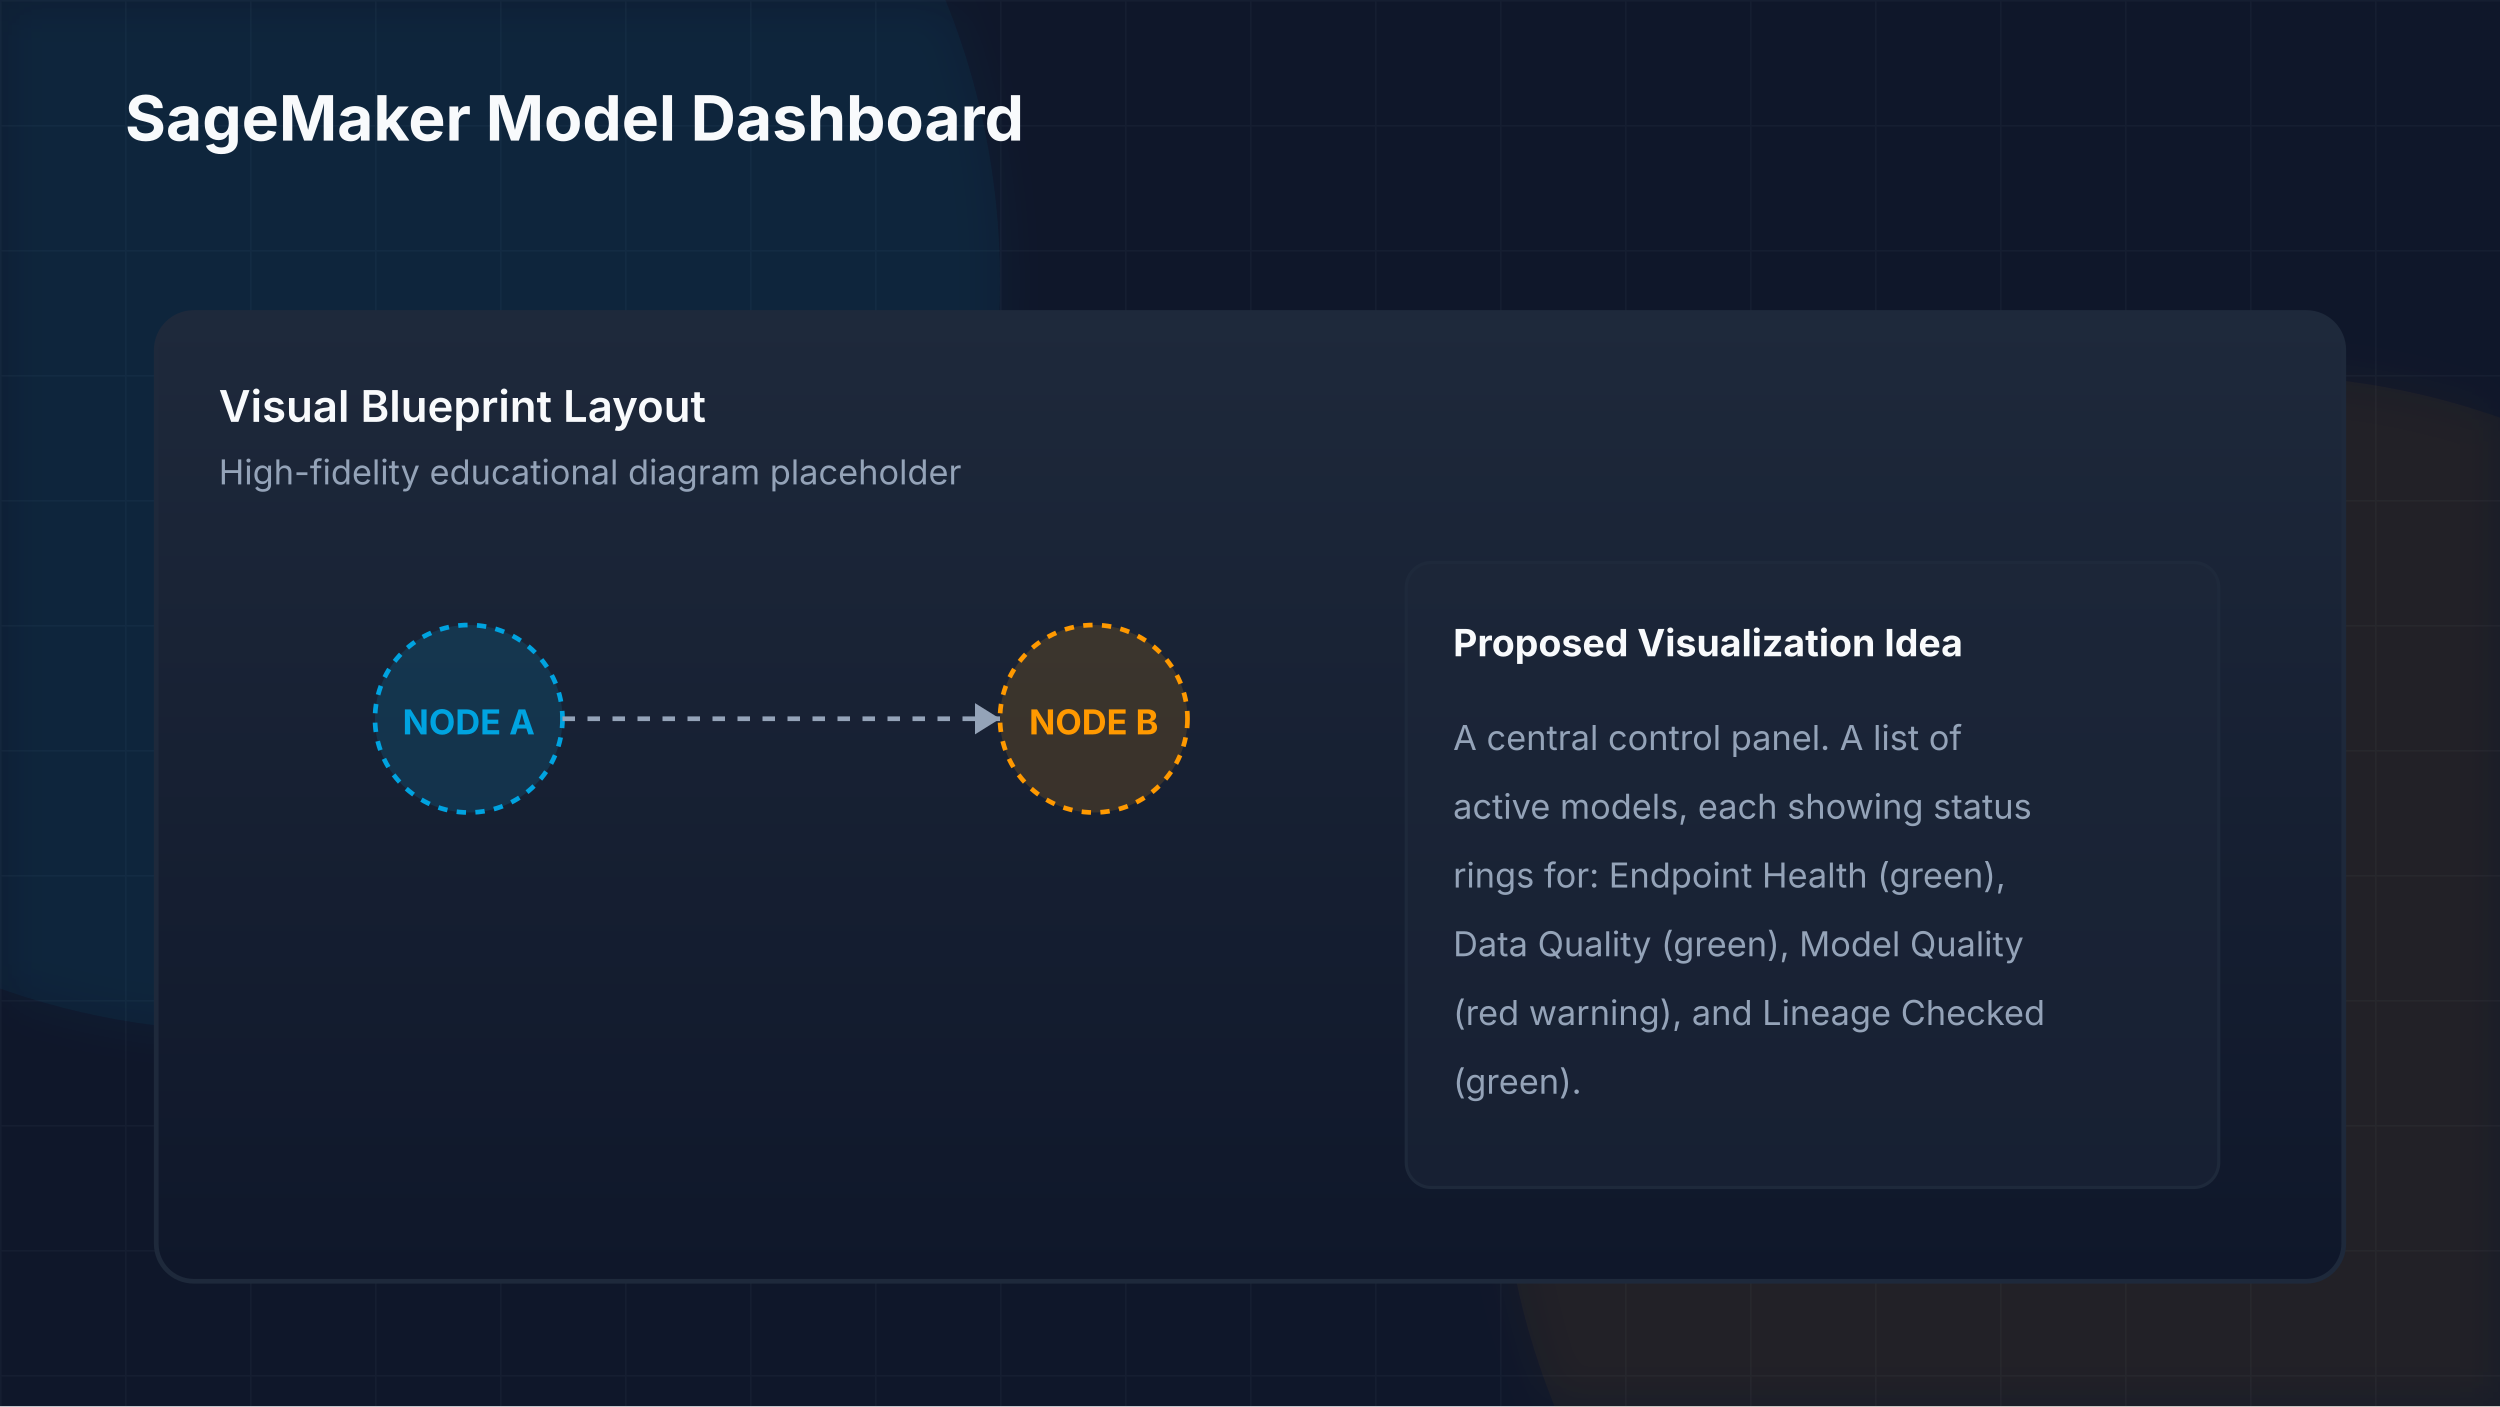
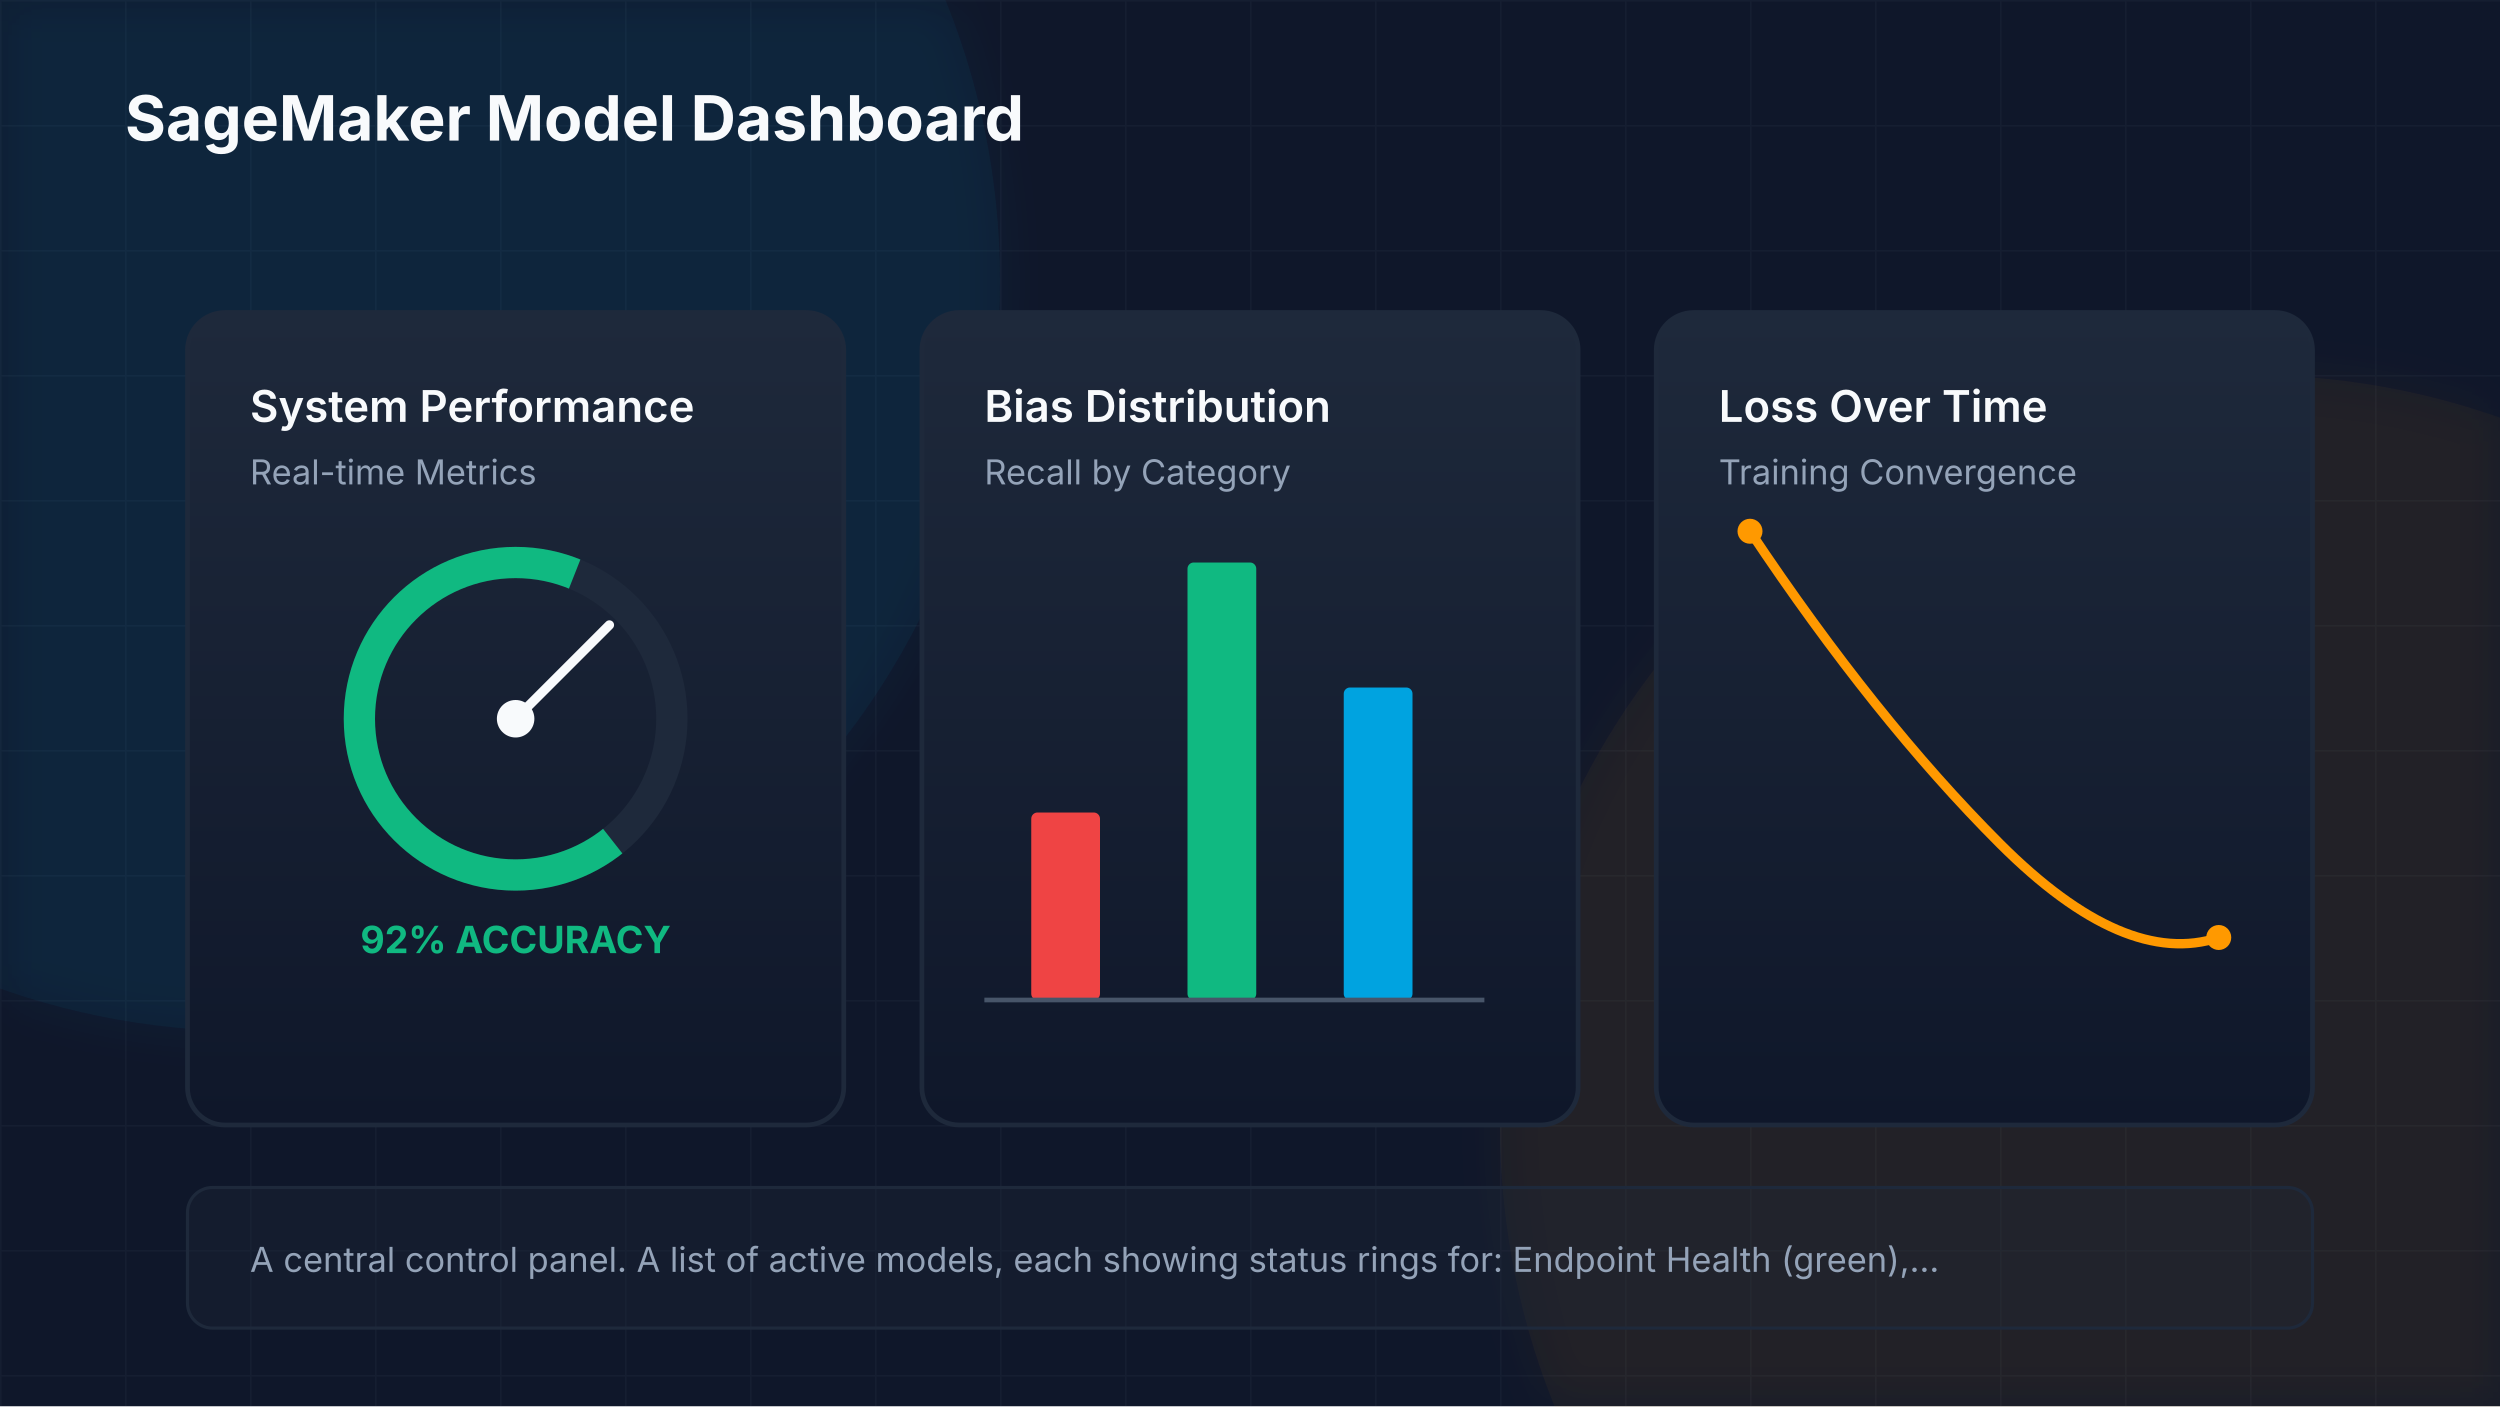
<svg xmlns="http://www.w3.org/2000/svg" viewBox="0 0 800 450" width="100%" height="100%">
  <defs>
    <linearGradient id="aws-orange" x1="0%" y1="0%" x2="100%" y2="100%">
      <stop offset="0%" stop-color="#FF9900" />
      <stop offset="100%" stop-color="#FFC400" />
    </linearGradient>
    <linearGradient id="cloud-blue" x1="0%" y1="0%" x2="100%" y2="100%">
      <stop offset="0%" stop-color="#00A3E0" />
      <stop offset="100%" stop-color="#1D70B8" />
    </linearGradient>
    <linearGradient id="success-green" x1="0%" y1="0%" x2="100%" y2="100%">
      <stop offset="0%" stop-color="#10B981" />
      <stop offset="100%" stop-color="#059669" />
    </linearGradient>
    <linearGradient id="alert-red" x1="0%" y1="0%" x2="100%" y2="100%">
      <stop offset="0%" stop-color="#EF4444" />
      <stop offset="100%" stop-color="#DC2626" />
    </linearGradient>
    <linearGradient id="warning-gold" x1="0%" y1="0%" x2="100%" y2="100%">
      <stop offset="0%" stop-color="#F59E0B" />
      <stop offset="100%" stop-color="#D97706" />
    </linearGradient>
    <linearGradient id="dark-card" x1="0%" y1="0%" x2="0%" y2="100%">
      <stop offset="0%" stop-color="#1E293B" />
      <stop offset="100%" stop-color="#0F172A" />
    </linearGradient>
    <linearGradient id="purple-glow" x1="0%" y1="0%" x2="100%" y2="100%">
      <stop offset="0%" stop-color="#8B5CF6" />
      <stop offset="100%" stop-color="#6D28D9" />
    </linearGradient>
    <filter id="glow-orange" x="-20%" y="-20%" width="140%" height="140%">
      <feGaussianBlur stdDeviation="8" result="blur" />
      <feComposite in="SourceGraphic" in2="blur" operator="over" />
    </filter>
    <filter id="glow-blue" x="-20%" y="-20%" width="140%" height="140%">
      <feGaussianBlur stdDeviation="8" result="blur" />
      <feComposite in="SourceGraphic" in2="blur" operator="over" />
    </filter>
    <pattern id="grid" width="40" height="40" patternUnits="userSpaceOnUse">
      <path d="M 40 0 L 0 0 0 40" fill="none" stroke="rgba(148, 163, 184, 0.05)" stroke-width="1" />
    </pattern>
  </defs>
  <rect width="800" height="450" fill="#0F172A" />
  <rect width="800" height="450" fill="url(#grid)" />
  <circle cx="80.0" cy="90.0" r="240.0" fill="rgba(0, 163, 224, 0.05)" filter="url(#glow-blue)" />
  <circle cx="720.0" cy="360.0" r="240.0" fill="rgba(255, 153, 0, 0.04)" filter="url(#glow-orange)" />
  <text x="40" y="45" font-family="Inter, system-ui, sans-serif" font-size="20" font-weight="700" fill="#F8FAFC">SageMaker Model Dashboard</text>
-   <rect x="50" y="100" width="700" height="310" rx="12" fill="url(#dark-card)" stroke="#1E293B" stroke-width="1.5" />
-   <text x="70" y="135" font-family="Inter, system-ui, sans-serif" font-size="14" font-weight="600" fill="#F8FAFC">Visual Blueprint Layout</text>
-   <text x="70" y="155" font-family="Inter, system-ui, sans-serif" font-size="11" fill="#94A3B8">High-fidelity educational diagram placeholder</text>
-   <g transform="translate(100, 180)">
-     <circle cx="50" cy="50" r="30" fill="rgba(0,163,224,0.15)" stroke="#00A3E0" stroke-dasharray="3,3" stroke-width="1.5" />
-     <text x="50" y="55" font-family="Inter" font-size="11" fill="#00A3E0" font-weight="700" text-anchor="middle">NODE A</text>
-     <circle cx="250" cy="50" r="30" fill="rgba(255,153,0,0.15)" stroke="#FF9900" stroke-dasharray="3,3" stroke-width="1.5" />
-     <text x="250" y="55" font-family="Inter" font-size="11" fill="#FF9900" font-weight="700" text-anchor="middle">NODE B</text>
-     <line x1="80" y1="50" x2="220" y2="50" stroke="#94A3B8" stroke-dasharray="4,4" stroke-width="1.5" />
-     <polygon points="220,50 212,45 212,55" fill="#94A3B8" />
-   </g>
-   <g transform="translate(450, 180)">
-     <rect x="0" y="0" width="260" height="200" rx="8" fill="rgba(30,41,59,0.5)" stroke="#1E293B" stroke-width="1" />
-     <text x="15" y="30" font-family="Inter" font-size="12" font-weight="700" fill="#F8FAFC">Proposed Visualization Idea</text>
-     <text x="15" y="60" font-family="Inter" font-size="11" fill="#94A3B8">A central control panel. A list of</text>
-     <text x="15" y="82" font-family="Inter" font-size="11" fill="#94A3B8">active models, each showing status</text>
-     <text x="15" y="104" font-family="Inter" font-size="11" fill="#94A3B8">rings for: Endpoint Health (green),</text>
-     <text x="15" y="126" font-family="Inter" font-size="11" fill="#94A3B8">Data Quality (green), Model Quality</text>
-     <text x="15" y="148" font-family="Inter" font-size="11" fill="#94A3B8">(red warning), and Lineage Checked</text>
-     <text x="15" y="170" font-family="Inter" font-size="11" fill="#94A3B8">(green).</text>
-   </g>
+   <rect x="60" y="100" width="210" height="260" rx="12" fill="url(#dark-card)" stroke="#1E293B" stroke-width="1.5" />
+   <text x="80" y="135" font-family="Inter, system-ui, sans-serif" font-size="14" font-weight="600" fill="#F8FAFC">System Performance</text>
+   <text x="80" y="155" font-family="Inter, system-ui, sans-serif" font-size="11" fill="#94A3B8">Real-time Metrics</text>
+   <circle cx="165" cy="230" r="50" fill="none" stroke="#1E293B" stroke-width="10" />
+   <circle cx="165" cy="230" r="50" fill="none" stroke="#10B981" stroke-width="10" stroke-dasharray="210 314" stroke-dashoffset="-45" />
+   <line x1="165" y1="230" x2="195" y2="200" stroke="#F8FAFC" stroke-width="3" stroke-linecap="round" />
+   <circle cx="165" cy="230" r="6" fill="#F8FAFC" />
+   <text x="165" y="305" font-family="Inter" font-size="12" font-weight="700" fill="#10B981" text-anchor="middle">92% ACCURACY</text>
+   <rect x="295" y="100" width="210" height="260" rx="12" fill="url(#dark-card)" stroke="#1E293B" stroke-width="1.5" />
+   <text x="315" y="135" font-family="Inter, system-ui, sans-serif" font-size="14" font-weight="600" fill="#F8FAFC">Bias Distribution</text>
+   <text x="315" y="155" font-family="Inter, system-ui, sans-serif" font-size="11" fill="#94A3B8">Recall by Category</text>
+   <rect x="330" y="260" width="22" height="60" rx="2" fill="#EF4444" />
+   <rect x="380" y="180" width="22" height="140" rx="2" fill="#10B981" />
+   <rect x="430" y="220" width="22" height="100" rx="2" fill="#00A3E0" />
+   <line x1="315" y1="320" x2="475" y2="320" stroke="#475569" stroke-width="1.5" />
+   <rect x="530" y="100" width="210" height="260" rx="12" fill="url(#dark-card)" stroke="#1E293B" stroke-width="1.5" />
+   <text x="550" y="135" font-family="Inter, system-ui, sans-serif" font-size="14" font-weight="600" fill="#F8FAFC">Loss Over Time</text>
+   <text x="550" y="155" font-family="Inter, system-ui, sans-serif" font-size="11" fill="#94A3B8">Training Convergence</text>
+   <path d="M 560,170 Q 600,230 640,270 T 710,300" fill="none" stroke="#FF9900" stroke-width="3" />
+   <circle cx="560" cy="170" r="4" fill="#FF9900" />
+   <circle cx="710" cy="300" r="4" fill="#FF9900" />
+   <rect x="60" y="380" width="680" height="45" rx="8" fill="rgba(30,41,59,0.3)" stroke="#1E293B" stroke-width="1" />
+   <text x="80" y="407" font-family="Inter" font-size="11" fill="#94A3B8">A central control panel. A list of active models, each showing status rings for: Endpoint Health (green),...</text>
</svg>
